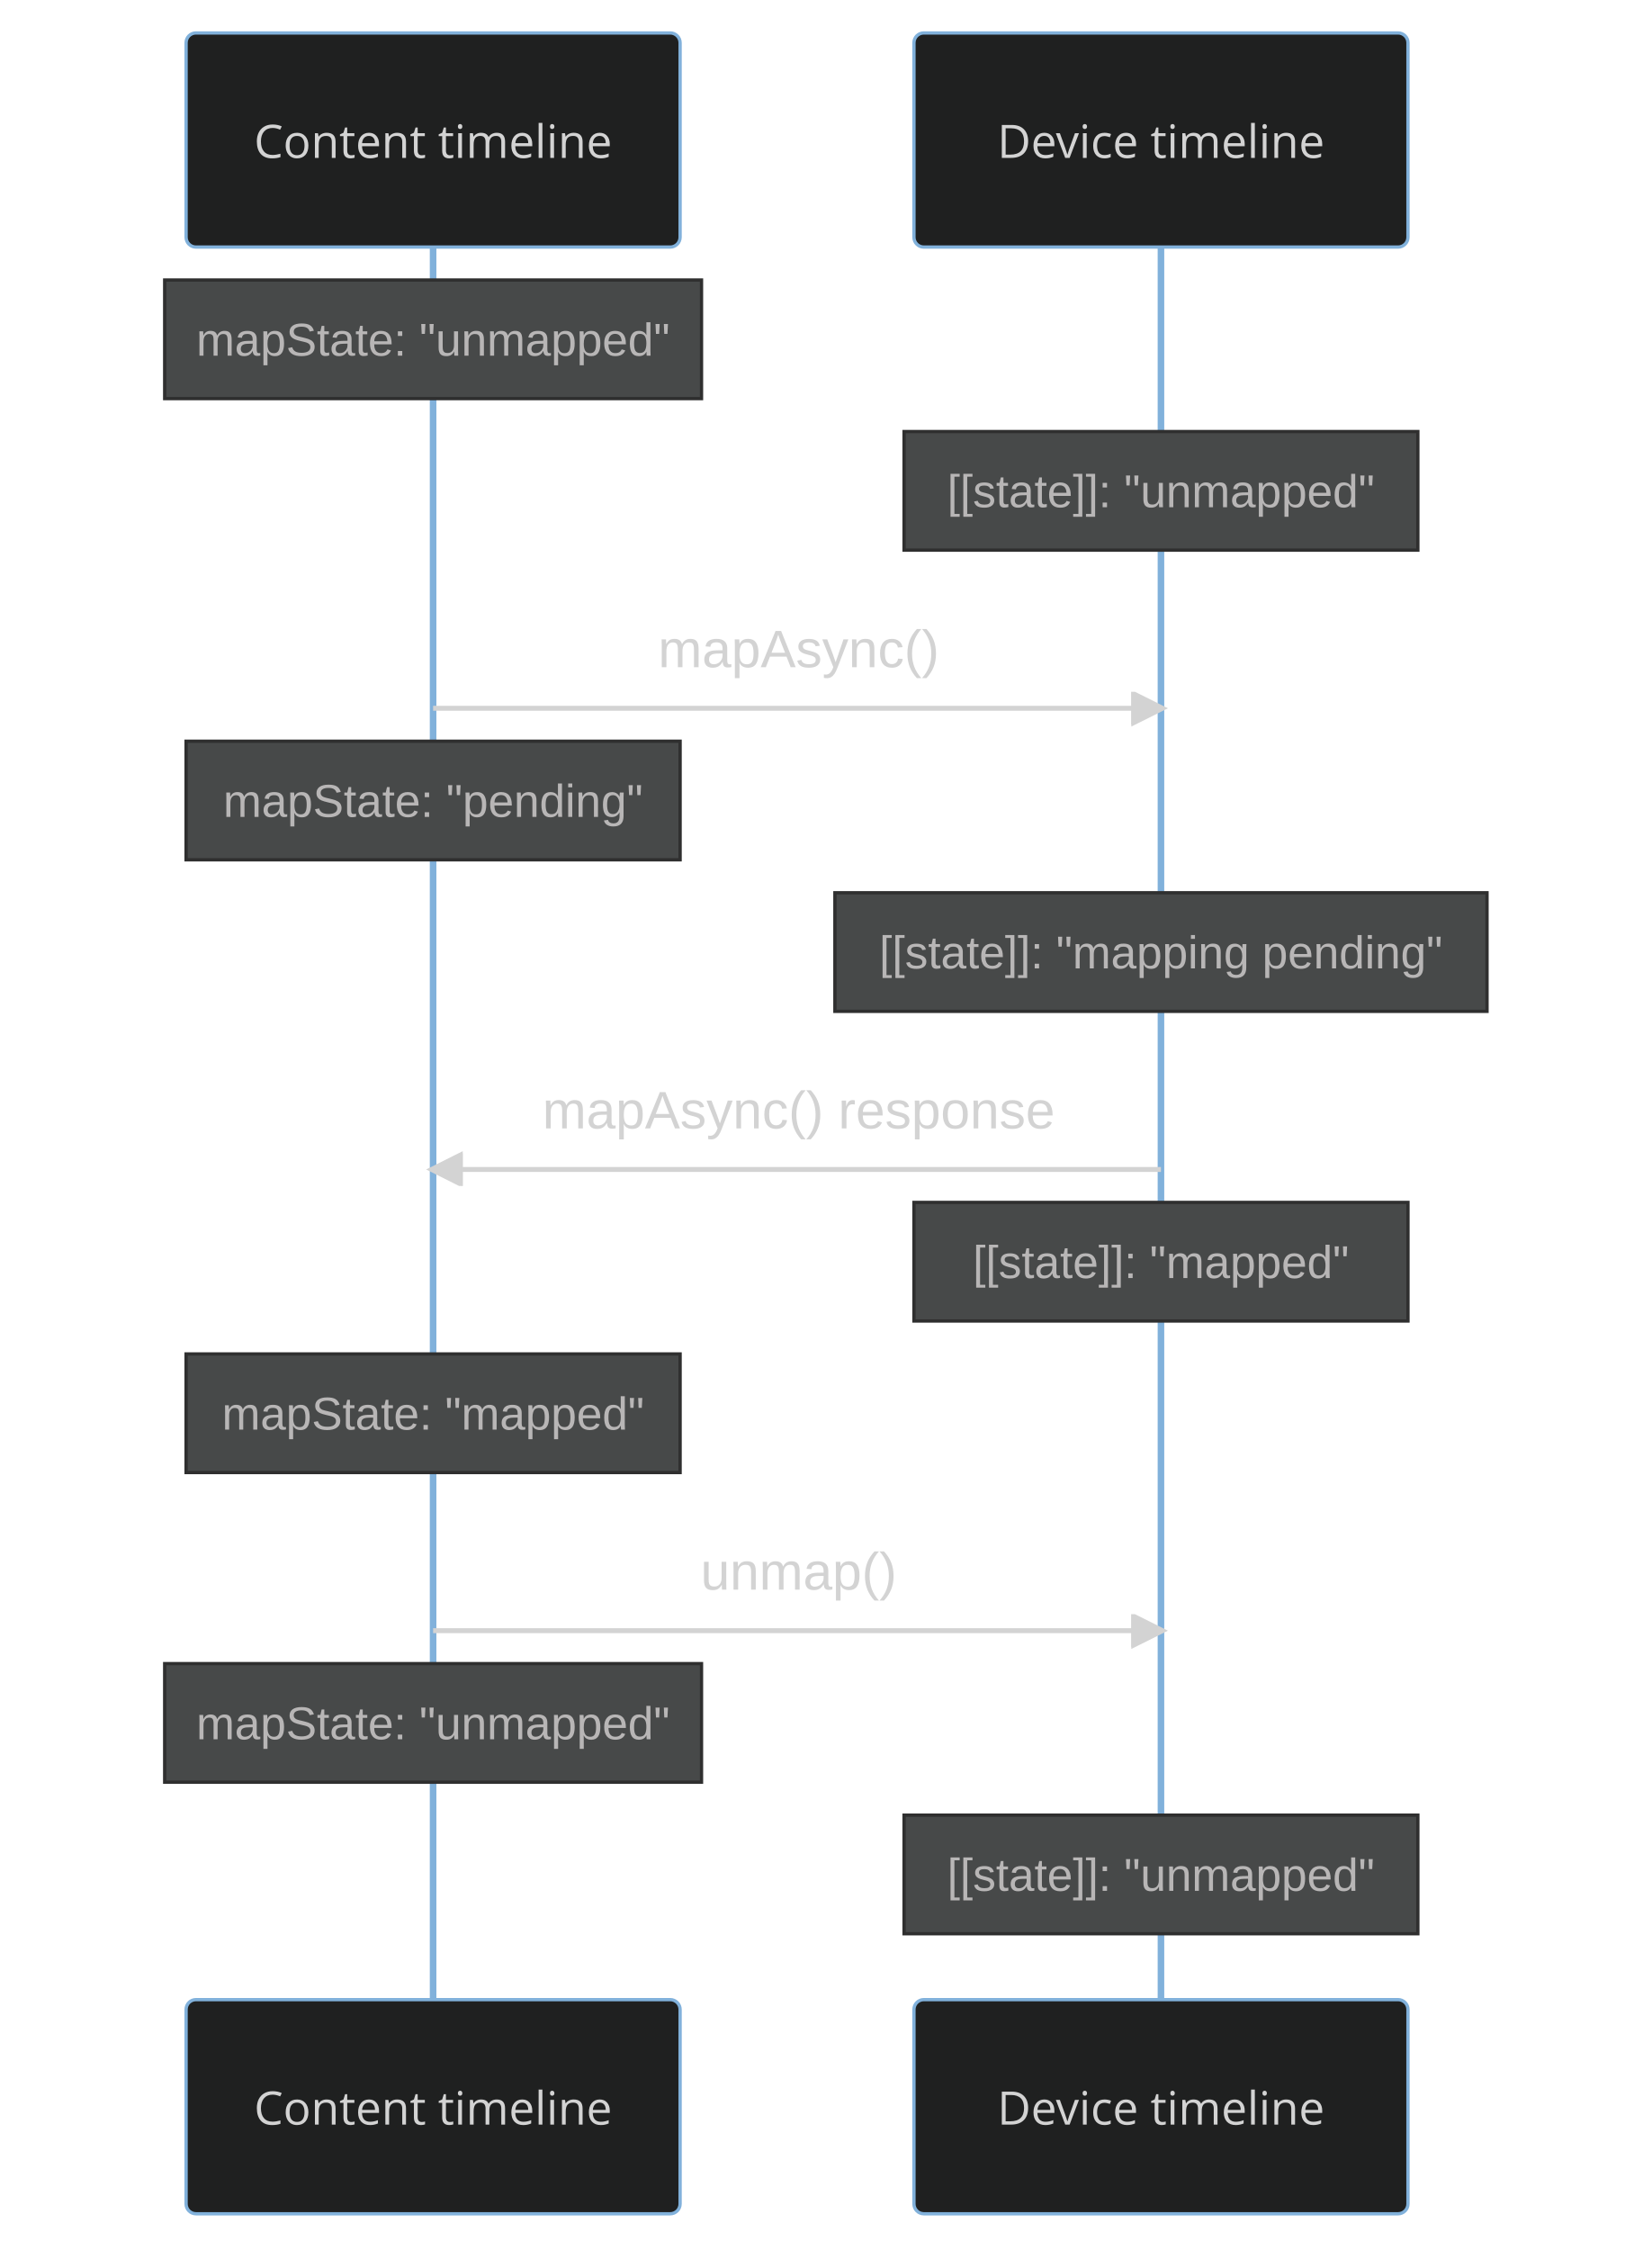
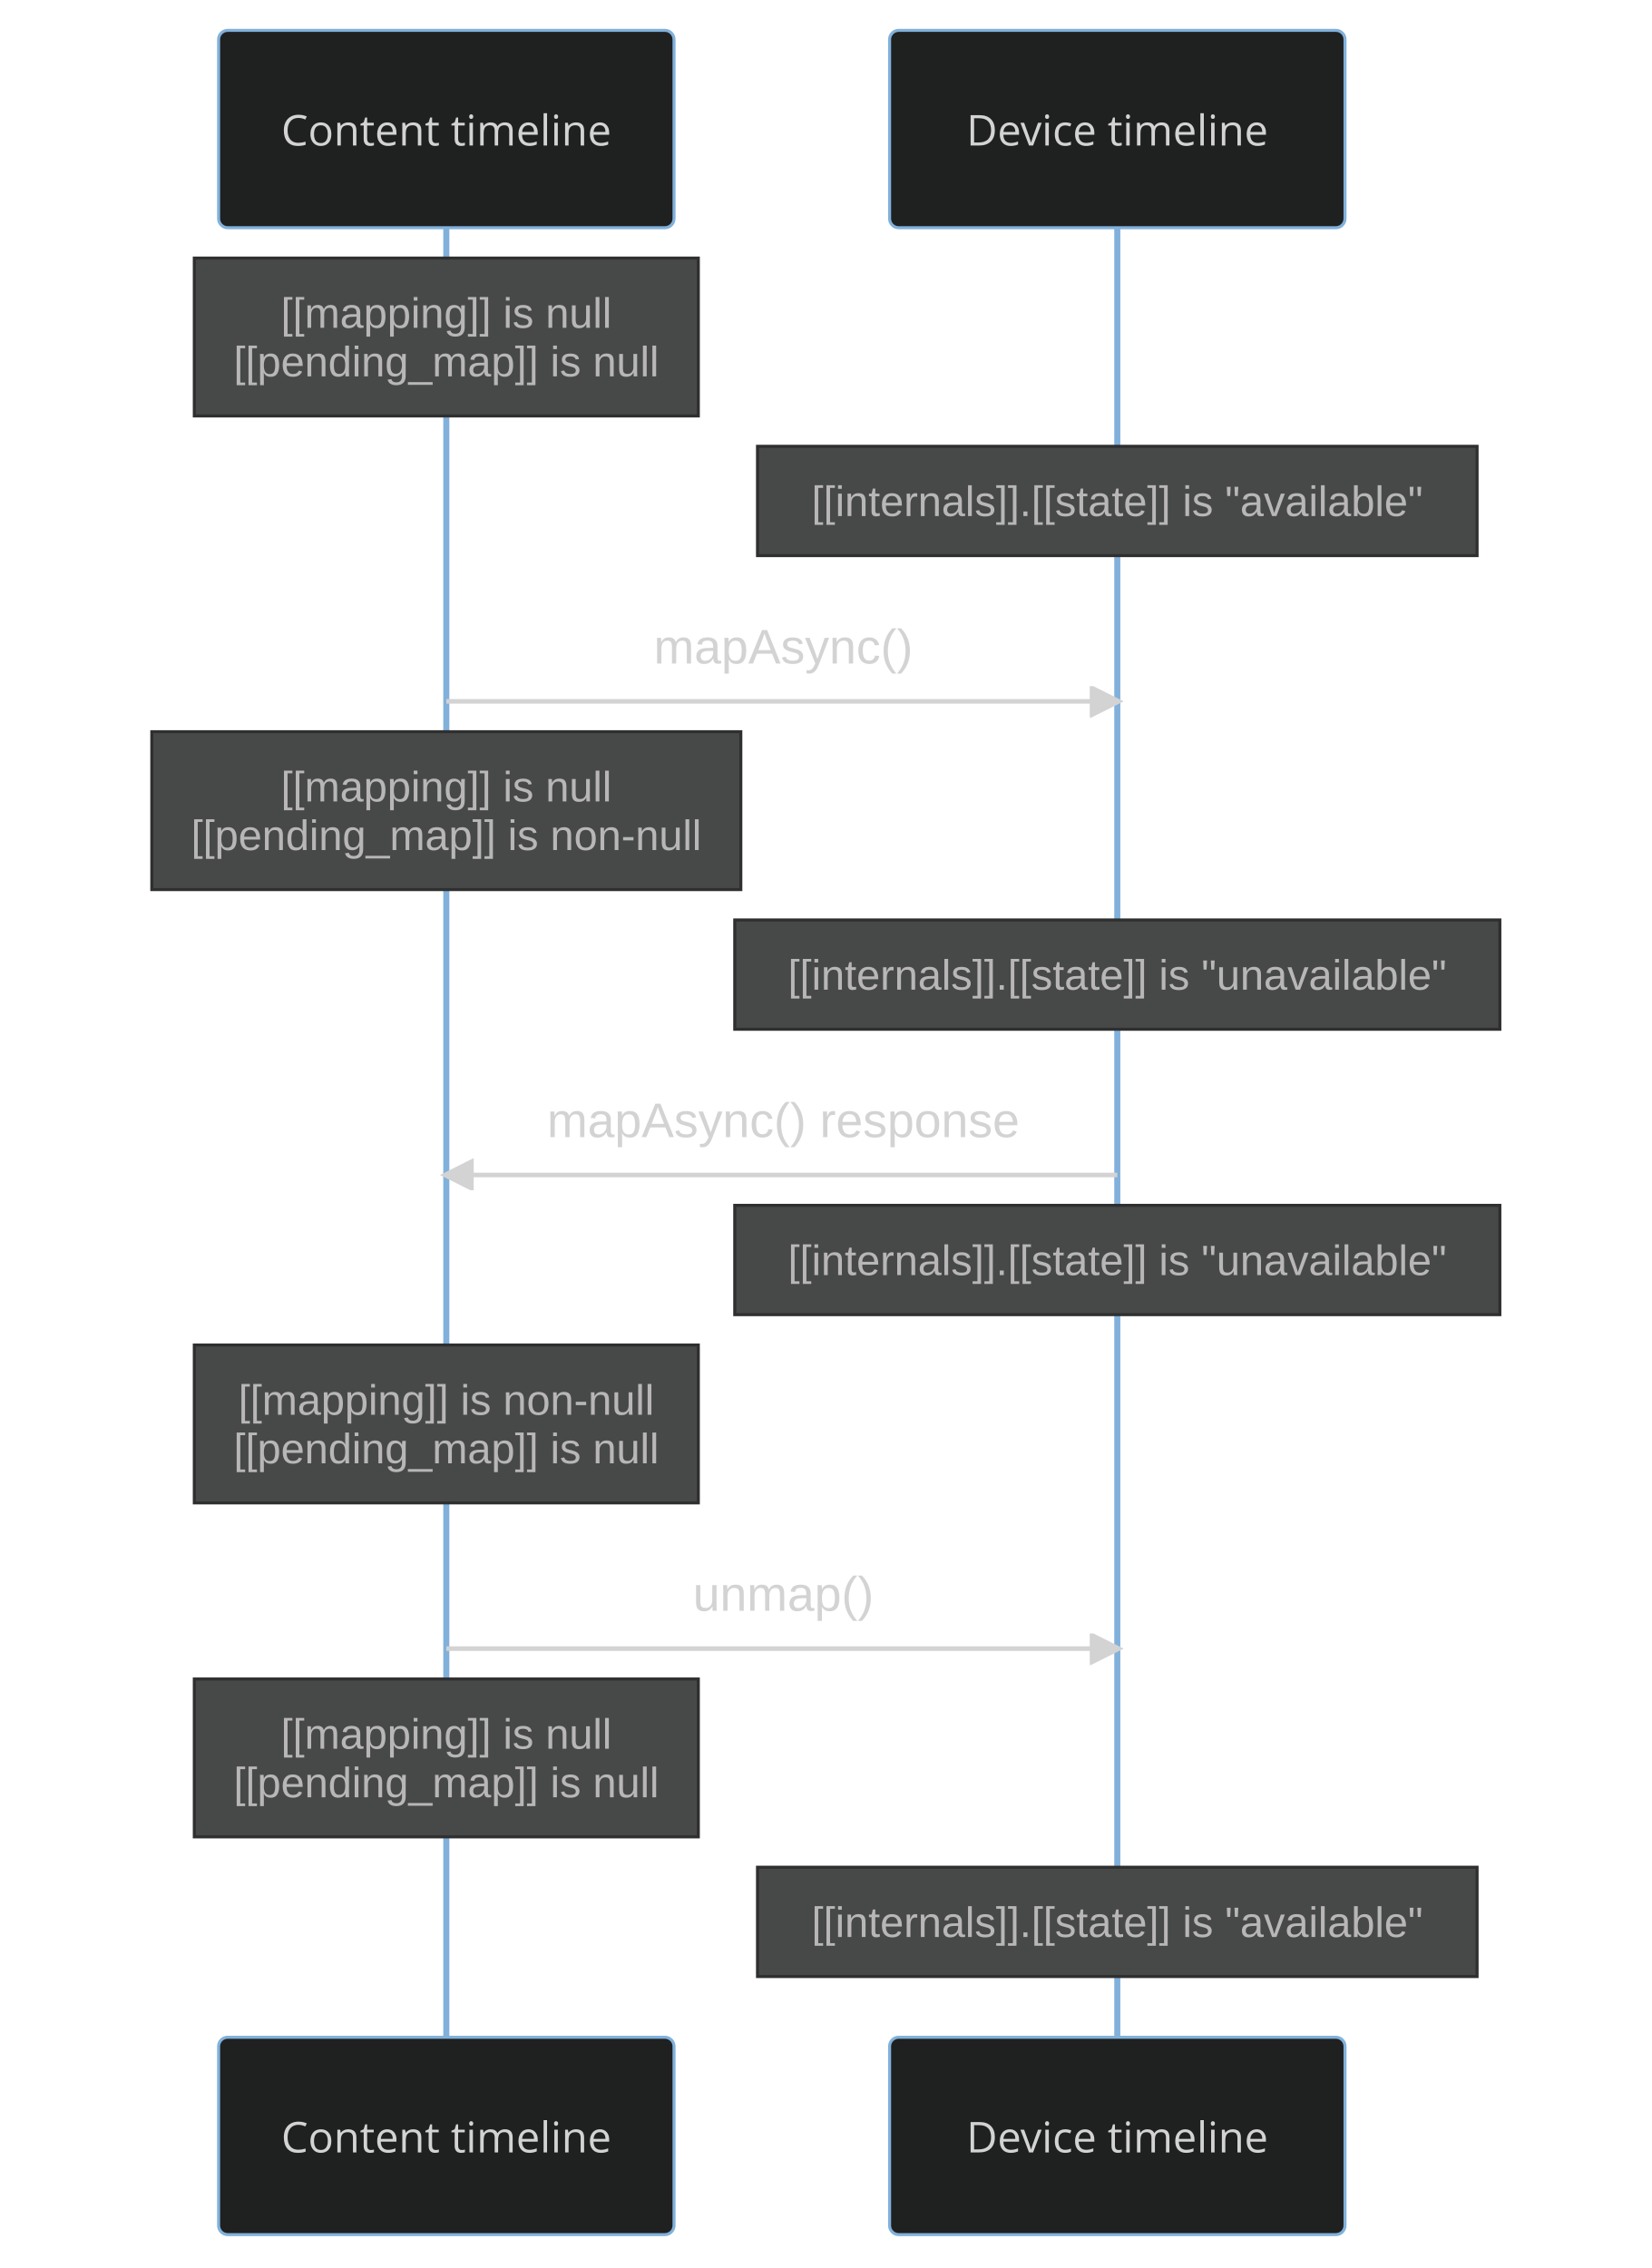
- <svg xmlns="http://www.w3.org/2000/svg" id="mermaid-0" width="100%" height="683" style="max-width: 501.5px; background-color: black;" viewBox="-56.5 -10 501.5 683" role="img" aria-labelledby="chart-title-mermaid-0 chart-desc-mermaid-0">
+ <svg xmlns="http://www.w3.org/2000/svg" id="mermaid-0" width="100%" height="747" style="max-width: 544px; background-color: black;" viewBox="-72 -10 544 747" role="img" aria-labelledby="chart-title-mermaid-0 chart-desc-mermaid-0">
  <style>#mermaid-0 {font-family:"trebuchet ms",verdana,arial,sans-serif;font-size:16px;fill:#ccc;}#mermaid-0 .error-icon{fill:#a44141;}#mermaid-0 .error-text{fill:#ddd;stroke:#ddd;}#mermaid-0 .edge-thickness-normal{stroke-width:2px;}#mermaid-0 .edge-thickness-thick{stroke-width:3.5px;}#mermaid-0 .edge-pattern-solid{stroke-dasharray:0;}#mermaid-0 .edge-pattern-dashed{stroke-dasharray:3;}#mermaid-0 .edge-pattern-dotted{stroke-dasharray:2;}#mermaid-0 .marker{fill:lightgrey;stroke:lightgrey;}#mermaid-0 .marker.cross{stroke:lightgrey;}#mermaid-0 svg{font-family:"trebuchet ms",verdana,arial,sans-serif;font-size:16px;}#mermaid-0 .actor{stroke:#81B1DB;fill:#1f2020;}#mermaid-0 text.actor&gt;tspan{fill:lightgrey;stroke:none;}#mermaid-0 .actor-line{stroke:lightgrey;}#mermaid-0 .messageLine0{stroke-width:1.5;stroke-dasharray:none;stroke:lightgrey;}#mermaid-0 .messageLine1{stroke-width:1.5;stroke-dasharray:2,2;stroke:lightgrey;}#mermaid-0 #arrowhead path{fill:lightgrey;stroke:lightgrey;}#mermaid-0 .sequenceNumber{fill:black;}#mermaid-0 #sequencenumber{fill:lightgrey;}#mermaid-0 #crosshead path{fill:lightgrey;stroke:lightgrey;}#mermaid-0 .messageText{fill:lightgrey;stroke:lightgrey;}#mermaid-0 .labelBox{stroke:#81B1DB;fill:#1f2020;}#mermaid-0 .labelText,#mermaid-0 .labelText&gt;tspan{fill:lightgrey;stroke:none;}#mermaid-0 .loopText,#mermaid-0 .loopText&gt;tspan{fill:lightgrey;stroke:none;}#mermaid-0 .loopLine{stroke-width:2px;stroke-dasharray:2,2;stroke:#81B1DB;fill:#81B1DB;}#mermaid-0 .note{stroke:hsl(180, 0%, 18.353%);fill:hsl(180, 1.587%, 28.353%);}#mermaid-0 .noteText,#mermaid-0 .noteText&gt;tspan{fill:rgb(183.848, 181.552, 181.552);stroke:none;}#mermaid-0 .activation0{fill:hsl(180, 1.587%, 28.353%);stroke:#81B1DB;}#mermaid-0 .activation1{fill:hsl(180, 1.587%, 28.353%);stroke:#81B1DB;}#mermaid-0 .activation2{fill:hsl(180, 1.587%, 28.353%);stroke:#81B1DB;}#mermaid-0 .actorPopupMenu{position:absolute;}#mermaid-0 .actorPopupMenuPanel{position:absolute;fill:#1f2020;box-shadow:0px 8px 16px 0px rgba(0,0,0,0.2);filter:drop-shadow(3px 5px 2px rgb(0 0 0 / 0.4));}#mermaid-0 .actor-man line{stroke:#81B1DB;fill:#1f2020;}#mermaid-0 .actor-man circle,#mermaid-0 line{stroke:#81B1DB;fill:#1f2020;stroke-width:2px;}#mermaid-0 .messageText{stroke:none;}#mermaid-0 :root{--mermaid-font-family:"trebuchet ms",verdana,arial,sans-serif;}</style>
  <g />
  <defs>
    <symbol id="computer" width="24" height="24">
      <path transform="scale(.5)" d="M2 2v13h20v-13h-20zm18 11h-16v-9h16v9zm-10.228 6l.466-1h3.524l.467 1h-4.457zm14.228 3h-24l2-6h2.104l-1.33 4h18.45l-1.297-4h2.073l2 6zm-5-10h-14v-7h14v7z" />
    </symbol>
  </defs>
  <defs>
    <symbol id="database" fill-rule="evenodd" clip-rule="evenodd">
      <path transform="scale(.5)" d="M12.258.001l.256.004.255.005.253.008.251.01.249.012.247.015.246.016.242.019.241.02.239.023.236.024.233.027.231.028.229.031.225.032.223.034.22.036.217.038.214.04.211.041.208.043.205.045.201.046.198.048.194.05.191.051.187.053.183.054.18.056.175.057.172.059.168.06.163.061.16.063.155.064.15.066.074.033.073.033.071.034.07.034.069.035.068.035.067.035.066.035.064.036.064.036.062.036.06.036.06.037.058.037.058.037.055.038.055.038.053.038.052.038.051.039.05.039.048.039.047.039.045.04.044.04.043.04.041.04.04.041.039.041.037.041.036.041.034.041.033.042.032.042.03.042.029.042.027.042.026.043.024.043.023.043.021.043.02.043.018.044.017.043.015.044.013.044.012.044.011.045.009.044.007.045.006.045.004.045.002.045.001.045v17l-.001.045-.002.045-.004.045-.006.045-.007.045-.009.044-.011.045-.012.044-.013.044-.015.044-.017.043-.018.044-.02.043-.021.043-.023.043-.024.043-.026.043-.027.042-.029.042-.03.042-.032.042-.033.042-.034.041-.036.041-.037.041-.039.041-.04.041-.041.04-.043.04-.044.04-.045.04-.047.039-.048.039-.05.039-.051.039-.052.038-.053.038-.055.038-.055.038-.058.037-.058.037-.06.037-.06.036-.062.036-.064.036-.064.036-.066.035-.067.035-.068.035-.069.035-.07.034-.071.034-.073.033-.074.033-.15.066-.155.064-.16.063-.163.061-.168.06-.172.059-.175.057-.18.056-.183.054-.187.053-.191.051-.194.05-.198.048-.201.046-.205.045-.208.043-.211.041-.214.04-.217.038-.22.036-.223.034-.225.032-.229.031-.231.028-.233.027-.236.024-.239.023-.241.02-.242.019-.246.016-.247.015-.249.012-.251.01-.253.008-.255.005-.256.004-.258.001-.258-.001-.256-.004-.255-.005-.253-.008-.251-.01-.249-.012-.247-.015-.245-.016-.243-.019-.241-.02-.238-.023-.236-.024-.234-.027-.231-.028-.228-.031-.226-.032-.223-.034-.22-.036-.217-.038-.214-.04-.211-.041-.208-.043-.204-.045-.201-.046-.198-.048-.195-.05-.19-.051-.187-.053-.184-.054-.179-.056-.176-.057-.172-.059-.167-.06-.164-.061-.159-.063-.155-.064-.151-.066-.074-.033-.072-.033-.072-.034-.07-.034-.069-.035-.068-.035-.067-.035-.066-.035-.064-.036-.063-.036-.062-.036-.061-.036-.06-.037-.058-.037-.057-.037-.056-.038-.055-.038-.053-.038-.052-.038-.051-.039-.049-.039-.049-.039-.046-.039-.046-.04-.044-.04-.043-.04-.041-.04-.04-.041-.039-.041-.037-.041-.036-.041-.034-.041-.033-.042-.032-.042-.03-.042-.029-.042-.027-.042-.026-.043-.024-.043-.023-.043-.021-.043-.02-.043-.018-.044-.017-.043-.015-.044-.013-.044-.012-.044-.011-.045-.009-.044-.007-.045-.006-.045-.004-.045-.002-.045-.001-.045v-17l.001-.045.002-.045.004-.045.006-.045.007-.045.009-.044.011-.045.012-.044.013-.044.015-.044.017-.043.018-.044.02-.043.021-.043.023-.043.024-.043.026-.043.027-.042.029-.042.03-.042.032-.042.033-.042.034-.041.036-.041.037-.041.039-.041.04-.041.041-.04.043-.04.044-.04.046-.04.046-.039.049-.039.049-.039.051-.039.052-.038.053-.038.055-.038.056-.038.057-.037.058-.037.06-.037.061-.036.062-.036.063-.036.064-.036.066-.035.067-.035.068-.035.069-.035.07-.034.072-.034.072-.033.074-.033.151-.066.155-.064.159-.063.164-.061.167-.06.172-.059.176-.057.179-.056.184-.054.187-.053.19-.051.195-.05.198-.048.201-.046.204-.045.208-.043.211-.041.214-.04.217-.038.22-.036.223-.034.226-.032.228-.031.231-.028.234-.027.236-.024.238-.023.241-.02.243-.019.245-.016.247-.015.249-.012.251-.01.253-.008.255-.005.256-.004.258-.001.258.001zm-9.258 20.499v.01l.001.021.003.021.004.022.005.021.006.022.007.022.009.023.01.022.011.023.012.023.013.023.015.023.016.024.017.023.018.024.019.024.021.024.022.025.023.024.024.025.052.049.056.05.061.051.066.051.07.051.075.051.079.052.084.052.088.052.092.052.097.052.102.051.105.052.11.052.114.051.119.051.123.051.127.05.131.05.135.05.139.048.144.049.147.047.152.047.155.047.16.045.163.045.167.043.171.043.176.041.178.041.183.039.187.039.19.037.194.035.197.035.202.033.204.031.209.03.212.029.216.027.219.025.222.024.226.021.23.02.233.018.236.016.24.015.243.012.246.01.249.008.253.005.256.004.259.001.26-.001.257-.004.254-.005.25-.008.247-.011.244-.012.241-.014.237-.016.233-.018.231-.021.226-.021.224-.024.22-.026.216-.027.212-.028.21-.031.205-.031.202-.034.198-.034.194-.036.191-.037.187-.039.183-.04.179-.04.175-.042.172-.043.168-.044.163-.045.16-.046.155-.046.152-.047.148-.048.143-.049.139-.049.136-.05.131-.05.126-.05.123-.051.118-.052.114-.051.11-.052.106-.052.101-.052.096-.052.092-.052.088-.053.083-.051.079-.052.074-.052.07-.051.065-.051.06-.051.056-.05.051-.05.023-.024.023-.025.021-.024.02-.024.019-.024.018-.024.017-.024.015-.023.014-.024.013-.023.012-.023.01-.023.01-.022.008-.022.006-.022.006-.022.004-.022.004-.021.001-.021.001-.021v-4.127l-.077.055-.08.053-.083.054-.085.053-.087.052-.09.052-.093.051-.095.05-.097.05-.1.049-.102.049-.105.048-.106.047-.109.047-.111.046-.114.045-.115.045-.118.044-.12.043-.122.042-.124.042-.126.041-.128.04-.13.04-.132.038-.134.038-.135.037-.138.037-.139.035-.142.035-.143.034-.144.033-.147.032-.148.031-.15.03-.151.03-.153.029-.154.027-.156.027-.158.026-.159.025-.161.024-.162.023-.163.022-.165.021-.166.02-.167.019-.169.018-.169.017-.171.016-.173.015-.173.014-.175.013-.175.012-.177.011-.178.01-.179.008-.179.008-.181.006-.182.005-.182.004-.184.003-.184.002h-.37l-.184-.002-.184-.003-.182-.004-.182-.005-.181-.006-.179-.008-.179-.008-.178-.01-.176-.011-.176-.012-.175-.013-.173-.014-.172-.015-.171-.016-.17-.017-.169-.018-.167-.019-.166-.02-.165-.021-.163-.022-.162-.023-.161-.024-.159-.025-.157-.026-.156-.027-.155-.027-.153-.029-.151-.03-.15-.03-.148-.031-.146-.032-.145-.033-.143-.034-.141-.035-.14-.035-.137-.037-.136-.037-.134-.038-.132-.038-.13-.04-.128-.04-.126-.041-.124-.042-.122-.042-.12-.044-.117-.043-.116-.045-.113-.045-.112-.046-.109-.047-.106-.047-.105-.048-.102-.049-.1-.049-.097-.05-.095-.05-.093-.052-.09-.051-.087-.052-.085-.053-.083-.054-.08-.054-.077-.054v4.127zm0-5.654v.011l.001.021.003.021.004.021.005.022.006.022.007.022.009.022.01.022.011.023.012.023.013.023.015.024.016.023.017.024.018.024.019.024.021.024.022.024.023.025.024.024.052.05.056.05.061.05.066.051.07.051.075.052.079.051.084.052.088.052.092.052.097.052.102.052.105.052.11.051.114.051.119.052.123.05.127.051.131.05.135.049.139.049.144.048.147.048.152.047.155.046.16.045.163.045.167.044.171.042.176.042.178.04.183.04.187.038.19.037.194.036.197.034.202.033.204.032.209.03.212.028.216.027.219.025.222.024.226.022.23.02.233.018.236.016.24.014.243.012.246.01.249.008.253.006.256.003.259.001.26-.001.257-.003.254-.006.25-.008.247-.01.244-.012.241-.015.237-.016.233-.018.231-.02.226-.022.224-.024.22-.025.216-.027.212-.029.21-.03.205-.032.202-.033.198-.035.194-.036.191-.037.187-.039.183-.039.179-.041.175-.042.172-.043.168-.044.163-.045.16-.045.155-.047.152-.047.148-.048.143-.048.139-.05.136-.049.131-.05.126-.051.123-.051.118-.051.114-.052.11-.052.106-.052.101-.052.096-.052.092-.052.088-.052.083-.052.079-.052.074-.051.07-.052.065-.051.06-.05.056-.051.051-.049.023-.025.023-.024.021-.025.02-.024.019-.024.018-.024.017-.024.015-.023.014-.023.013-.024.012-.022.01-.023.01-.023.008-.022.006-.022.006-.022.004-.021.004-.022.001-.021.001-.021v-4.139l-.077.054-.08.054-.083.054-.085.052-.087.053-.09.051-.093.051-.095.051-.097.05-.1.049-.102.049-.105.048-.106.047-.109.047-.111.046-.114.045-.115.044-.118.044-.12.044-.122.042-.124.042-.126.041-.128.04-.13.039-.132.039-.134.038-.135.037-.138.036-.139.036-.142.035-.143.033-.144.033-.147.033-.148.031-.15.03-.151.03-.153.028-.154.028-.156.027-.158.026-.159.025-.161.024-.162.023-.163.022-.165.021-.166.02-.167.019-.169.018-.169.017-.171.016-.173.015-.173.014-.175.013-.175.012-.177.011-.178.009-.179.009-.179.007-.181.007-.182.005-.182.004-.184.003-.184.002h-.37l-.184-.002-.184-.003-.182-.004-.182-.005-.181-.007-.179-.007-.179-.009-.178-.009-.176-.011-.176-.012-.175-.013-.173-.014-.172-.015-.171-.016-.17-.017-.169-.018-.167-.019-.166-.02-.165-.021-.163-.022-.162-.023-.161-.024-.159-.025-.157-.026-.156-.027-.155-.028-.153-.028-.151-.03-.15-.03-.148-.031-.146-.033-.145-.033-.143-.033-.141-.035-.14-.036-.137-.036-.136-.037-.134-.038-.132-.039-.13-.039-.128-.04-.126-.041-.124-.042-.122-.043-.12-.043-.117-.044-.116-.044-.113-.046-.112-.046-.109-.046-.106-.047-.105-.048-.102-.049-.1-.049-.097-.05-.095-.051-.093-.051-.09-.051-.087-.053-.085-.052-.083-.054-.08-.054-.077-.054v4.139zm0-5.666v.011l.001.02.003.022.004.021.005.022.006.021.007.022.009.023.01.022.011.023.012.023.013.023.015.023.016.024.017.024.018.023.019.024.021.025.022.024.023.024.024.025.052.05.056.05.061.05.066.051.07.051.075.052.079.051.084.052.088.052.092.052.097.052.102.052.105.051.11.052.114.051.119.051.123.051.127.05.131.05.135.05.139.049.144.048.147.048.152.047.155.046.16.045.163.045.167.043.171.043.176.042.178.04.183.04.187.038.19.037.194.036.197.034.202.033.204.032.209.03.212.028.216.027.219.025.222.024.226.021.23.02.233.018.236.017.24.014.243.012.246.01.249.008.253.006.256.003.259.001.26-.001.257-.003.254-.006.25-.008.247-.01.244-.013.241-.014.237-.016.233-.018.231-.02.226-.022.224-.024.22-.025.216-.027.212-.029.21-.03.205-.032.202-.033.198-.035.194-.036.191-.037.187-.039.183-.039.179-.041.175-.042.172-.043.168-.044.163-.045.16-.045.155-.047.152-.047.148-.048.143-.049.139-.049.136-.049.131-.051.126-.05.123-.051.118-.052.114-.051.11-.052.106-.052.101-.052.096-.052.092-.052.088-.052.083-.052.079-.052.074-.052.07-.051.065-.051.06-.051.056-.05.051-.049.023-.025.023-.025.021-.024.02-.024.019-.024.018-.024.017-.024.015-.023.014-.024.013-.023.012-.023.01-.022.01-.023.008-.022.006-.022.006-.022.004-.022.004-.021.001-.021.001-.021v-4.153l-.077.054-.08.054-.083.053-.085.053-.087.053-.09.051-.093.051-.095.051-.097.05-.1.049-.102.048-.105.048-.106.048-.109.046-.111.046-.114.046-.115.044-.118.044-.12.043-.122.043-.124.042-.126.041-.128.04-.13.039-.132.039-.134.038-.135.037-.138.036-.139.036-.142.034-.143.034-.144.033-.147.032-.148.032-.15.03-.151.03-.153.028-.154.028-.156.027-.158.026-.159.024-.161.024-.162.023-.163.023-.165.021-.166.02-.167.019-.169.018-.169.017-.171.016-.173.015-.173.014-.175.013-.175.012-.177.01-.178.01-.179.009-.179.007-.181.006-.182.006-.182.004-.184.003-.184.001-.185.001-.185-.001-.184-.001-.184-.003-.182-.004-.182-.006-.181-.006-.179-.007-.179-.009-.178-.01-.176-.01-.176-.012-.175-.013-.173-.014-.172-.015-.171-.016-.17-.017-.169-.018-.167-.019-.166-.02-.165-.021-.163-.023-.162-.023-.161-.024-.159-.024-.157-.026-.156-.027-.155-.028-.153-.028-.151-.03-.15-.03-.148-.032-.146-.032-.145-.033-.143-.034-.141-.034-.14-.036-.137-.036-.136-.037-.134-.038-.132-.039-.13-.039-.128-.041-.126-.041-.124-.041-.122-.043-.12-.043-.117-.044-.116-.044-.113-.046-.112-.046-.109-.046-.106-.048-.105-.048-.102-.048-.1-.05-.097-.049-.095-.051-.093-.051-.09-.052-.087-.052-.085-.053-.083-.053-.08-.054-.077-.054v4.153zm8.74-8.179l-.257.004-.254.005-.25.008-.247.011-.244.012-.241.014-.237.016-.233.018-.231.021-.226.022-.224.023-.22.026-.216.027-.212.028-.21.031-.205.032-.202.033-.198.034-.194.036-.191.038-.187.038-.183.04-.179.041-.175.042-.172.043-.168.043-.163.045-.16.046-.155.046-.152.048-.148.048-.143.048-.139.049-.136.05-.131.05-.126.051-.123.051-.118.051-.114.052-.11.052-.106.052-.101.052-.096.052-.092.052-.088.052-.083.052-.079.052-.074.051-.07.052-.065.051-.06.05-.056.05-.051.05-.023.025-.023.024-.021.024-.02.025-.019.024-.018.024-.017.023-.015.024-.014.023-.013.023-.012.023-.01.023-.01.022-.008.022-.006.023-.006.021-.004.022-.004.021-.001.021-.001.021.001.021.001.021.004.021.004.022.006.021.006.023.008.022.01.022.01.023.012.023.013.023.014.023.015.024.017.023.018.024.019.024.02.025.021.024.023.024.023.025.051.05.056.05.06.05.065.051.07.052.074.051.079.052.083.052.088.052.092.052.096.052.101.052.106.052.11.052.114.052.118.051.123.051.126.051.131.05.136.05.139.049.143.048.148.048.152.048.155.046.16.046.163.045.168.043.172.043.175.042.179.041.183.04.187.038.191.038.194.036.198.034.202.033.205.032.21.031.212.028.216.027.22.026.224.023.226.022.231.021.233.018.237.016.241.014.244.012.247.011.25.008.254.005.257.004.26.001.26-.001.257-.004.254-.005.25-.008.247-.011.244-.012.241-.014.237-.016.233-.018.231-.021.226-.022.224-.023.22-.026.216-.027.212-.028.21-.031.205-.032.202-.033.198-.034.194-.036.191-.038.187-.038.183-.04.179-.041.175-.042.172-.043.168-.043.163-.045.16-.046.155-.046.152-.048.148-.048.143-.048.139-.049.136-.05.131-.05.126-.051.123-.051.118-.051.114-.052.11-.052.106-.052.101-.052.096-.052.092-.052.088-.052.083-.052.079-.052.074-.051.07-.052.065-.051.06-.05.056-.05.051-.05.023-.025.023-.024.021-.024.02-.025.019-.024.018-.024.017-.023.015-.024.014-.023.013-.023.012-.023.01-.023.01-.022.008-.022.006-.023.006-.021.004-.022.004-.021.001-.021.001-.021-.001-.021-.001-.021-.004-.021-.004-.022-.006-.021-.006-.023-.008-.022-.01-.022-.01-.023-.012-.023-.013-.023-.014-.023-.015-.024-.017-.023-.018-.024-.019-.024-.02-.025-.021-.024-.023-.024-.023-.025-.051-.05-.056-.05-.06-.05-.065-.051-.07-.052-.074-.051-.079-.052-.083-.052-.088-.052-.092-.052-.096-.052-.101-.052-.106-.052-.11-.052-.114-.052-.118-.051-.123-.051-.126-.051-.131-.05-.136-.05-.139-.049-.143-.048-.148-.048-.152-.048-.155-.046-.16-.046-.163-.045-.168-.043-.172-.043-.175-.042-.179-.041-.183-.04-.187-.038-.191-.038-.194-.036-.198-.034-.202-.033-.205-.032-.21-.031-.212-.028-.216-.027-.22-.026-.224-.023-.226-.022-.231-.021-.233-.018-.237-.016-.241-.014-.244-.012-.247-.011-.25-.008-.254-.005-.257-.004-.26-.001-.26.001z" />
    </symbol>
  </defs>
  <defs>
    <symbol id="clock" width="24" height="24">
      <path transform="scale(.5)" d="M12 2c5.514 0 10 4.486 10 10s-4.486 10-10 10-10-4.486-10-10 4.486-10 10-10zm0-2c-6.627 0-12 5.373-12 12s5.373 12 12 12 12-5.373 12-12-5.373-12-12-12zm5.848 12.459c.202.038.202.333.001.372-1.907.361-6.045 1.111-6.547 1.111-.719 0-1.301-.582-1.301-1.301 0-.512.77-5.447 1.125-7.445.034-.192.312-.181.343.014l.985 6.238 5.394 1.011z" />
    </symbol>
  </defs>
  <g>
-     <line id="actor0" x1="75" y1="5" x2="75" y2="617" class="200" stroke-width="0.5px" stroke="#999" />
+     <line id="actor0" x1="75" y1="5" x2="75" y2="681" class="200" stroke-width="0.5px" stroke="#999" />
    <g id="root-0">
      <rect x="0" y="0" fill="#eaeaea" stroke="#666" width="150" height="65" rx="3" ry="3" class="actor" />
      <text x="75" y="32.5" dominant-baseline="central" alignment-baseline="central" class="actor" style="text-anchor: middle; font-size: 14px; font-weight: 400; font-family: &quot;Open Sans&quot;, sans-serif;">
        <tspan x="75" dy="0">Content timeline</tspan>
      </text>
    </g>
  </g>
  <g>
-     <line id="actor1" x1="296" y1="5" x2="296" y2="617" class="200" stroke-width="0.5px" stroke="#999" />
+     <line id="actor1" x1="296" y1="5" x2="296" y2="681" class="200" stroke-width="0.5px" stroke="#999" />
    <g id="root-1">
      <rect x="221" y="0" fill="#eaeaea" stroke="#666" width="150" height="65" rx="3" ry="3" class="actor" />
      <text x="296" y="32.5" dominant-baseline="central" alignment-baseline="central" class="actor" style="text-anchor: middle; font-size: 14px; font-weight: 400; font-family: &quot;Open Sans&quot;, sans-serif;">
        <tspan x="296" dy="0">Device timeline</tspan>
      </text>
    </g>
  </g>
  <defs>
    <marker id="arrowhead" refX="9" refY="5" markerUnits="userSpaceOnUse" markerWidth="12" markerHeight="12" orient="auto">
      <path d="M 0 0 L 10 5 L 0 10 z" />
    </marker>
  </defs>
  <defs>
    <marker id="crosshead" markerWidth="15" markerHeight="8" orient="auto" refX="16" refY="4">
      <path fill="black" stroke="#000000" stroke-width="1px" d="M 9,2 V 6 L16,4 Z" style="stroke-dasharray: 0, 0;" />
      <path fill="none" stroke="#000000" stroke-width="1px" d="M 0,1 L 6,7 M 6,1 L 0,7" style="stroke-dasharray: 0, 0;" />
    </marker>
  </defs>
  <defs>
    <marker id="filled-head" refX="18" refY="7" markerWidth="20" markerHeight="28" orient="auto">
      <path d="M 18,7 L9,13 L14,7 L9,1 Z" />
    </marker>
  </defs>
  <defs>
    <marker id="sequencenumber" refX="15" refY="15" markerWidth="60" markerHeight="40" orient="auto">
      <circle cx="15" cy="15" r="6" />
    </marker>
  </defs>
  <g>
-     <rect x="-6.5" y="75" fill="#EDF2AE" stroke="#666" width="163" height="36" rx="0" ry="0" class="note" />
+     <rect x="-8" y="75" fill="#EDF2AE" stroke="#666" width="166" height="52" rx="0" ry="0" class="note" />
    <text x="75" y="80" text-anchor="middle" dominant-baseline="middle" alignment-baseline="middle" class="noteText" dy="1em" style="font-family: &quot;trebuchet ms&quot;, verdana, arial, sans-serif; font-size: 14px; font-weight: 400;">
-       <tspan x="75">mapState: "unmapped"</tspan>
+       <tspan x="75">[[mapping]] is null</tspan>
+     </text>
+     <text x="75" y="96" text-anchor="middle" dominant-baseline="middle" alignment-baseline="middle" class="noteText" dy="1em" style="font-family: &quot;trebuchet ms&quot;, verdana, arial, sans-serif; font-size: 14px; font-weight: 400;">
+       <tspan x="75">[[pending_map]] is null</tspan>
    </text>
  </g>
  <g>
-     <rect x="218" y="121" fill="#EDF2AE" stroke="#666" width="156" height="36" rx="0" ry="0" class="note" />
-     <text x="296" y="126" text-anchor="middle" dominant-baseline="middle" alignment-baseline="middle" class="noteText" dy="1em" style="font-family: &quot;trebuchet ms&quot;, verdana, arial, sans-serif; font-size: 14px; font-weight: 400;">
-       <tspan x="296">[[state]]: "unmapped"</tspan>
+     <rect x="177.5" y="137" fill="#EDF2AE" stroke="#666" width="237" height="36" rx="0" ry="0" class="note" />
+     <text x="296" y="142" text-anchor="middle" dominant-baseline="middle" alignment-baseline="middle" class="noteText" dy="1em" style="font-family: &quot;trebuchet ms&quot;, verdana, arial, sans-serif; font-size: 14px; font-weight: 400;">
+       <tspan x="296">[[internals]].[[state]] is "available"</tspan>
    </text>
  </g>
  <g>
-     <rect x="0" y="215" fill="#EDF2AE" stroke="#666" width="150" height="36" rx="0" ry="0" class="note" />
-     <text x="75" y="220" text-anchor="middle" dominant-baseline="middle" alignment-baseline="middle" class="noteText" dy="1em" style="font-family: &quot;trebuchet ms&quot;, verdana, arial, sans-serif; font-size: 14px; font-weight: 400;">
-       <tspan x="75">mapState: "pending"</tspan>
+     <rect x="-22" y="231" fill="#EDF2AE" stroke="#666" width="194" height="52" rx="0" ry="0" class="note" />
+     <text x="75" y="236" text-anchor="middle" dominant-baseline="middle" alignment-baseline="middle" class="noteText" dy="1em" style="font-family: &quot;trebuchet ms&quot;, verdana, arial, sans-serif; font-size: 14px; font-weight: 400;">
+       <tspan x="75">[[mapping]] is null</tspan>
+     </text>
+     <text x="75" y="252" text-anchor="middle" dominant-baseline="middle" alignment-baseline="middle" class="noteText" dy="1em" style="font-family: &quot;trebuchet ms&quot;, verdana, arial, sans-serif; font-size: 14px; font-weight: 400;">
+       <tspan x="75">[[pending_map]] is non-null</tspan>
    </text>
  </g>
  <g>
-     <rect x="197" y="261" fill="#EDF2AE" stroke="#666" width="198" height="36" rx="0" ry="0" class="note" />
-     <text x="296" y="266" text-anchor="middle" dominant-baseline="middle" alignment-baseline="middle" class="noteText" dy="1em" style="font-family: &quot;trebuchet ms&quot;, verdana, arial, sans-serif; font-size: 14px; font-weight: 400;">
-       <tspan x="296">[[state]]: "mapping pending"</tspan>
+     <rect x="170" y="293" fill="#EDF2AE" stroke="#666" width="252" height="36" rx="0" ry="0" class="note" />
+     <text x="296" y="298" text-anchor="middle" dominant-baseline="middle" alignment-baseline="middle" class="noteText" dy="1em" style="font-family: &quot;trebuchet ms&quot;, verdana, arial, sans-serif; font-size: 14px; font-weight: 400;">
+       <tspan x="296">[[internals]].[[state]] is "unavailable"</tspan>
    </text>
  </g>
  <g>
-     <rect x="221" y="355" fill="#EDF2AE" stroke="#666" width="150" height="36" rx="0" ry="0" class="note" />
-     <text x="296" y="360" text-anchor="middle" dominant-baseline="middle" alignment-baseline="middle" class="noteText" dy="1em" style="font-family: &quot;trebuchet ms&quot;, verdana, arial, sans-serif; font-size: 14px; font-weight: 400;">
-       <tspan x="296">[[state]]: "mapped"</tspan>
+     <rect x="170" y="387" fill="#EDF2AE" stroke="#666" width="252" height="36" rx="0" ry="0" class="note" />
+     <text x="296" y="392" text-anchor="middle" dominant-baseline="middle" alignment-baseline="middle" class="noteText" dy="1em" style="font-family: &quot;trebuchet ms&quot;, verdana, arial, sans-serif; font-size: 14px; font-weight: 400;">
+       <tspan x="296">[[internals]].[[state]] is "unavailable"</tspan>
    </text>
  </g>
  <g>
-     <rect x="0" y="401" fill="#EDF2AE" stroke="#666" width="150" height="36" rx="0" ry="0" class="note" />
-     <text x="75" y="406" text-anchor="middle" dominant-baseline="middle" alignment-baseline="middle" class="noteText" dy="1em" style="font-family: &quot;trebuchet ms&quot;, verdana, arial, sans-serif; font-size: 14px; font-weight: 400;">
-       <tspan x="75">mapState: "mapped"</tspan>
+     <rect x="-8" y="433" fill="#EDF2AE" stroke="#666" width="166" height="52" rx="0" ry="0" class="note" />
+     <text x="75" y="438" text-anchor="middle" dominant-baseline="middle" alignment-baseline="middle" class="noteText" dy="1em" style="font-family: &quot;trebuchet ms&quot;, verdana, arial, sans-serif; font-size: 14px; font-weight: 400;">
+       <tspan x="75">[[mapping]] is non-null</tspan>
+     </text>
+     <text x="75" y="454" text-anchor="middle" dominant-baseline="middle" alignment-baseline="middle" class="noteText" dy="1em" style="font-family: &quot;trebuchet ms&quot;, verdana, arial, sans-serif; font-size: 14px; font-weight: 400;">
+       <tspan x="75">[[pending_map]] is null</tspan>
    </text>
  </g>
  <g>
-     <rect x="-6.5" y="495" fill="#EDF2AE" stroke="#666" width="163" height="36" rx="0" ry="0" class="note" />
-     <text x="75" y="500" text-anchor="middle" dominant-baseline="middle" alignment-baseline="middle" class="noteText" dy="1em" style="font-family: &quot;trebuchet ms&quot;, verdana, arial, sans-serif; font-size: 14px; font-weight: 400;">
-       <tspan x="75">mapState: "unmapped"</tspan>
+     <rect x="-8" y="543" fill="#EDF2AE" stroke="#666" width="166" height="52" rx="0" ry="0" class="note" />
+     <text x="75" y="548" text-anchor="middle" dominant-baseline="middle" alignment-baseline="middle" class="noteText" dy="1em" style="font-family: &quot;trebuchet ms&quot;, verdana, arial, sans-serif; font-size: 14px; font-weight: 400;">
+       <tspan x="75">[[mapping]] is null</tspan>
+     </text>
+     <text x="75" y="564" text-anchor="middle" dominant-baseline="middle" alignment-baseline="middle" class="noteText" dy="1em" style="font-family: &quot;trebuchet ms&quot;, verdana, arial, sans-serif; font-size: 14px; font-weight: 400;">
+       <tspan x="75">[[pending_map]] is null</tspan>
    </text>
  </g>
  <g>
-     <rect x="218" y="541" fill="#EDF2AE" stroke="#666" width="156" height="36" rx="0" ry="0" class="note" />
-     <text x="296" y="546" text-anchor="middle" dominant-baseline="middle" alignment-baseline="middle" class="noteText" dy="1em" style="font-family: &quot;trebuchet ms&quot;, verdana, arial, sans-serif; font-size: 14px; font-weight: 400;">
-       <tspan x="296">[[state]]: "unmapped"</tspan>
+     <rect x="177.5" y="605" fill="#EDF2AE" stroke="#666" width="237" height="36" rx="0" ry="0" class="note" />
+     <text x="296" y="610" text-anchor="middle" dominant-baseline="middle" alignment-baseline="middle" class="noteText" dy="1em" style="font-family: &quot;trebuchet ms&quot;, verdana, arial, sans-serif; font-size: 14px; font-weight: 400;">
+       <tspan x="296">[[internals]].[[state]] is "available"</tspan>
    </text>
  </g>
-   <text x="186" y="172" text-anchor="middle" dominant-baseline="middle" alignment-baseline="middle" class="messageText" dy="1em" style="font-family: &quot;trebuchet ms&quot;, verdana, arial, sans-serif; font-size: 16px; font-weight: 400;">mapAsync()</text>
-   <line x1="75" y1="205" x2="296" y2="205" class="messageLine0" stroke-width="2" stroke="none" marker-end="url(#arrowhead)" style="fill: none;" />
-   <text x="186" y="312" text-anchor="middle" dominant-baseline="middle" alignment-baseline="middle" class="messageText" dy="1em" style="font-family: &quot;trebuchet ms&quot;, verdana, arial, sans-serif; font-size: 16px; font-weight: 400;">mapAsync() response</text>
-   <line x1="296" y1="345" x2="75" y2="345" class="messageLine0" stroke-width="2" stroke="none" marker-end="url(#arrowhead)" style="fill: none;" />
-   <text x="186" y="452" text-anchor="middle" dominant-baseline="middle" alignment-baseline="middle" class="messageText" dy="1em" style="font-family: &quot;trebuchet ms&quot;, verdana, arial, sans-serif; font-size: 16px; font-weight: 400;">unmap()</text>
-   <line x1="75" y1="485" x2="296" y2="485" class="messageLine0" stroke-width="2" stroke="none" marker-end="url(#arrowhead)" style="fill: none;" />
+   <text x="186" y="188" text-anchor="middle" dominant-baseline="middle" alignment-baseline="middle" class="messageText" dy="1em" style="font-family: &quot;trebuchet ms&quot;, verdana, arial, sans-serif; font-size: 16px; font-weight: 400;">mapAsync()</text>
+   <line x1="75" y1="221" x2="296" y2="221" class="messageLine0" stroke-width="2" stroke="none" marker-end="url(#arrowhead)" style="fill: none;" />
+   <text x="186" y="344" text-anchor="middle" dominant-baseline="middle" alignment-baseline="middle" class="messageText" dy="1em" style="font-family: &quot;trebuchet ms&quot;, verdana, arial, sans-serif; font-size: 16px; font-weight: 400;">mapAsync() response</text>
+   <line x1="296" y1="377" x2="75" y2="377" class="messageLine0" stroke-width="2" stroke="none" marker-end="url(#arrowhead)" style="fill: none;" />
+   <text x="186" y="500" text-anchor="middle" dominant-baseline="middle" alignment-baseline="middle" class="messageText" dy="1em" style="font-family: &quot;trebuchet ms&quot;, verdana, arial, sans-serif; font-size: 16px; font-weight: 400;">unmap()</text>
+   <line x1="75" y1="533" x2="296" y2="533" class="messageLine0" stroke-width="2" stroke="none" marker-end="url(#arrowhead)" style="fill: none;" />
  <g>
-     <rect x="0" y="597" fill="#eaeaea" stroke="#666" width="150" height="65" rx="3" ry="3" class="actor" />
-     <text x="75" y="629.5" dominant-baseline="central" alignment-baseline="central" class="actor" style="text-anchor: middle; font-size: 14px; font-weight: 400; font-family: &quot;Open Sans&quot;, sans-serif;">
+     <rect x="0" y="661" fill="#eaeaea" stroke="#666" width="150" height="65" rx="3" ry="3" class="actor" />
+     <text x="75" y="693.5" dominant-baseline="central" alignment-baseline="central" class="actor" style="text-anchor: middle; font-size: 14px; font-weight: 400; font-family: &quot;Open Sans&quot;, sans-serif;">
      <tspan x="75" dy="0">Content timeline</tspan>
    </text>
  </g>
  <g>
-     <rect x="221" y="597" fill="#eaeaea" stroke="#666" width="150" height="65" rx="3" ry="3" class="actor" />
-     <text x="296" y="629.5" dominant-baseline="central" alignment-baseline="central" class="actor" style="text-anchor: middle; font-size: 14px; font-weight: 400; font-family: &quot;Open Sans&quot;, sans-serif;">
+     <rect x="221" y="661" fill="#eaeaea" stroke="#666" width="150" height="65" rx="3" ry="3" class="actor" />
+     <text x="296" y="693.5" dominant-baseline="central" alignment-baseline="central" class="actor" style="text-anchor: middle; font-size: 14px; font-weight: 400; font-family: &quot;Open Sans&quot;, sans-serif;">
      <tspan x="296" dy="0">Device timeline</tspan>
    </text>
  </g>
</svg>
